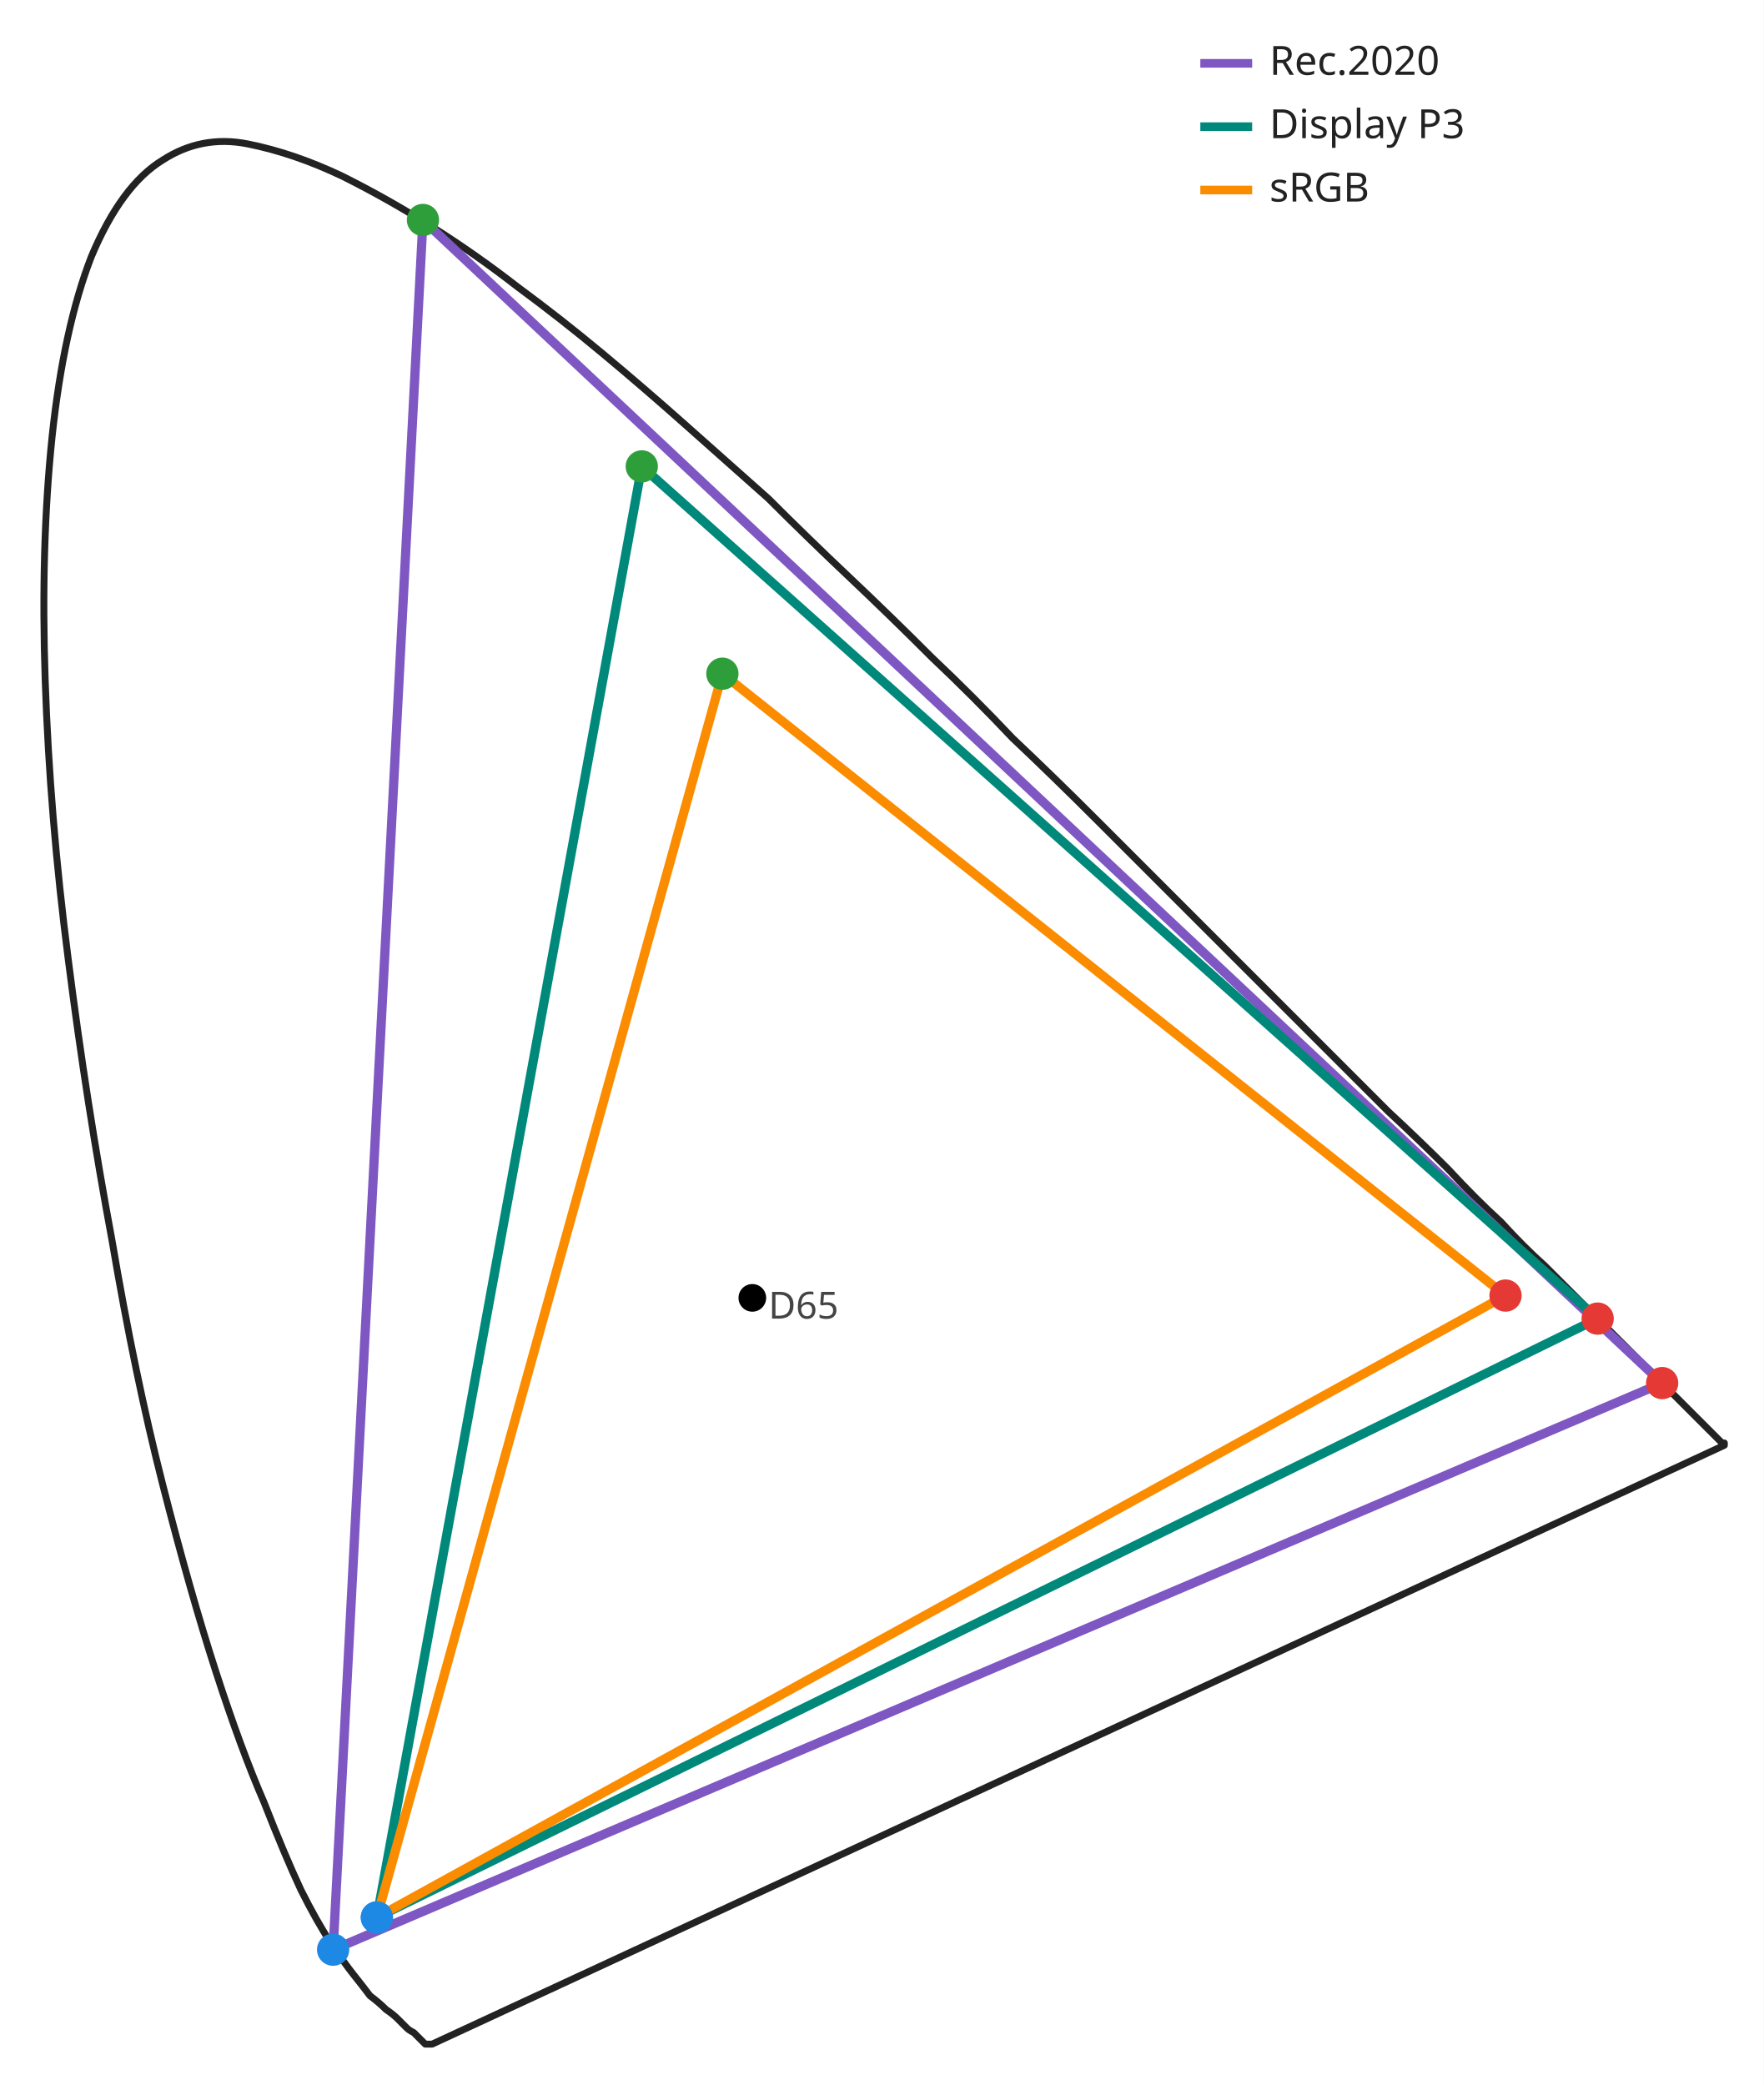
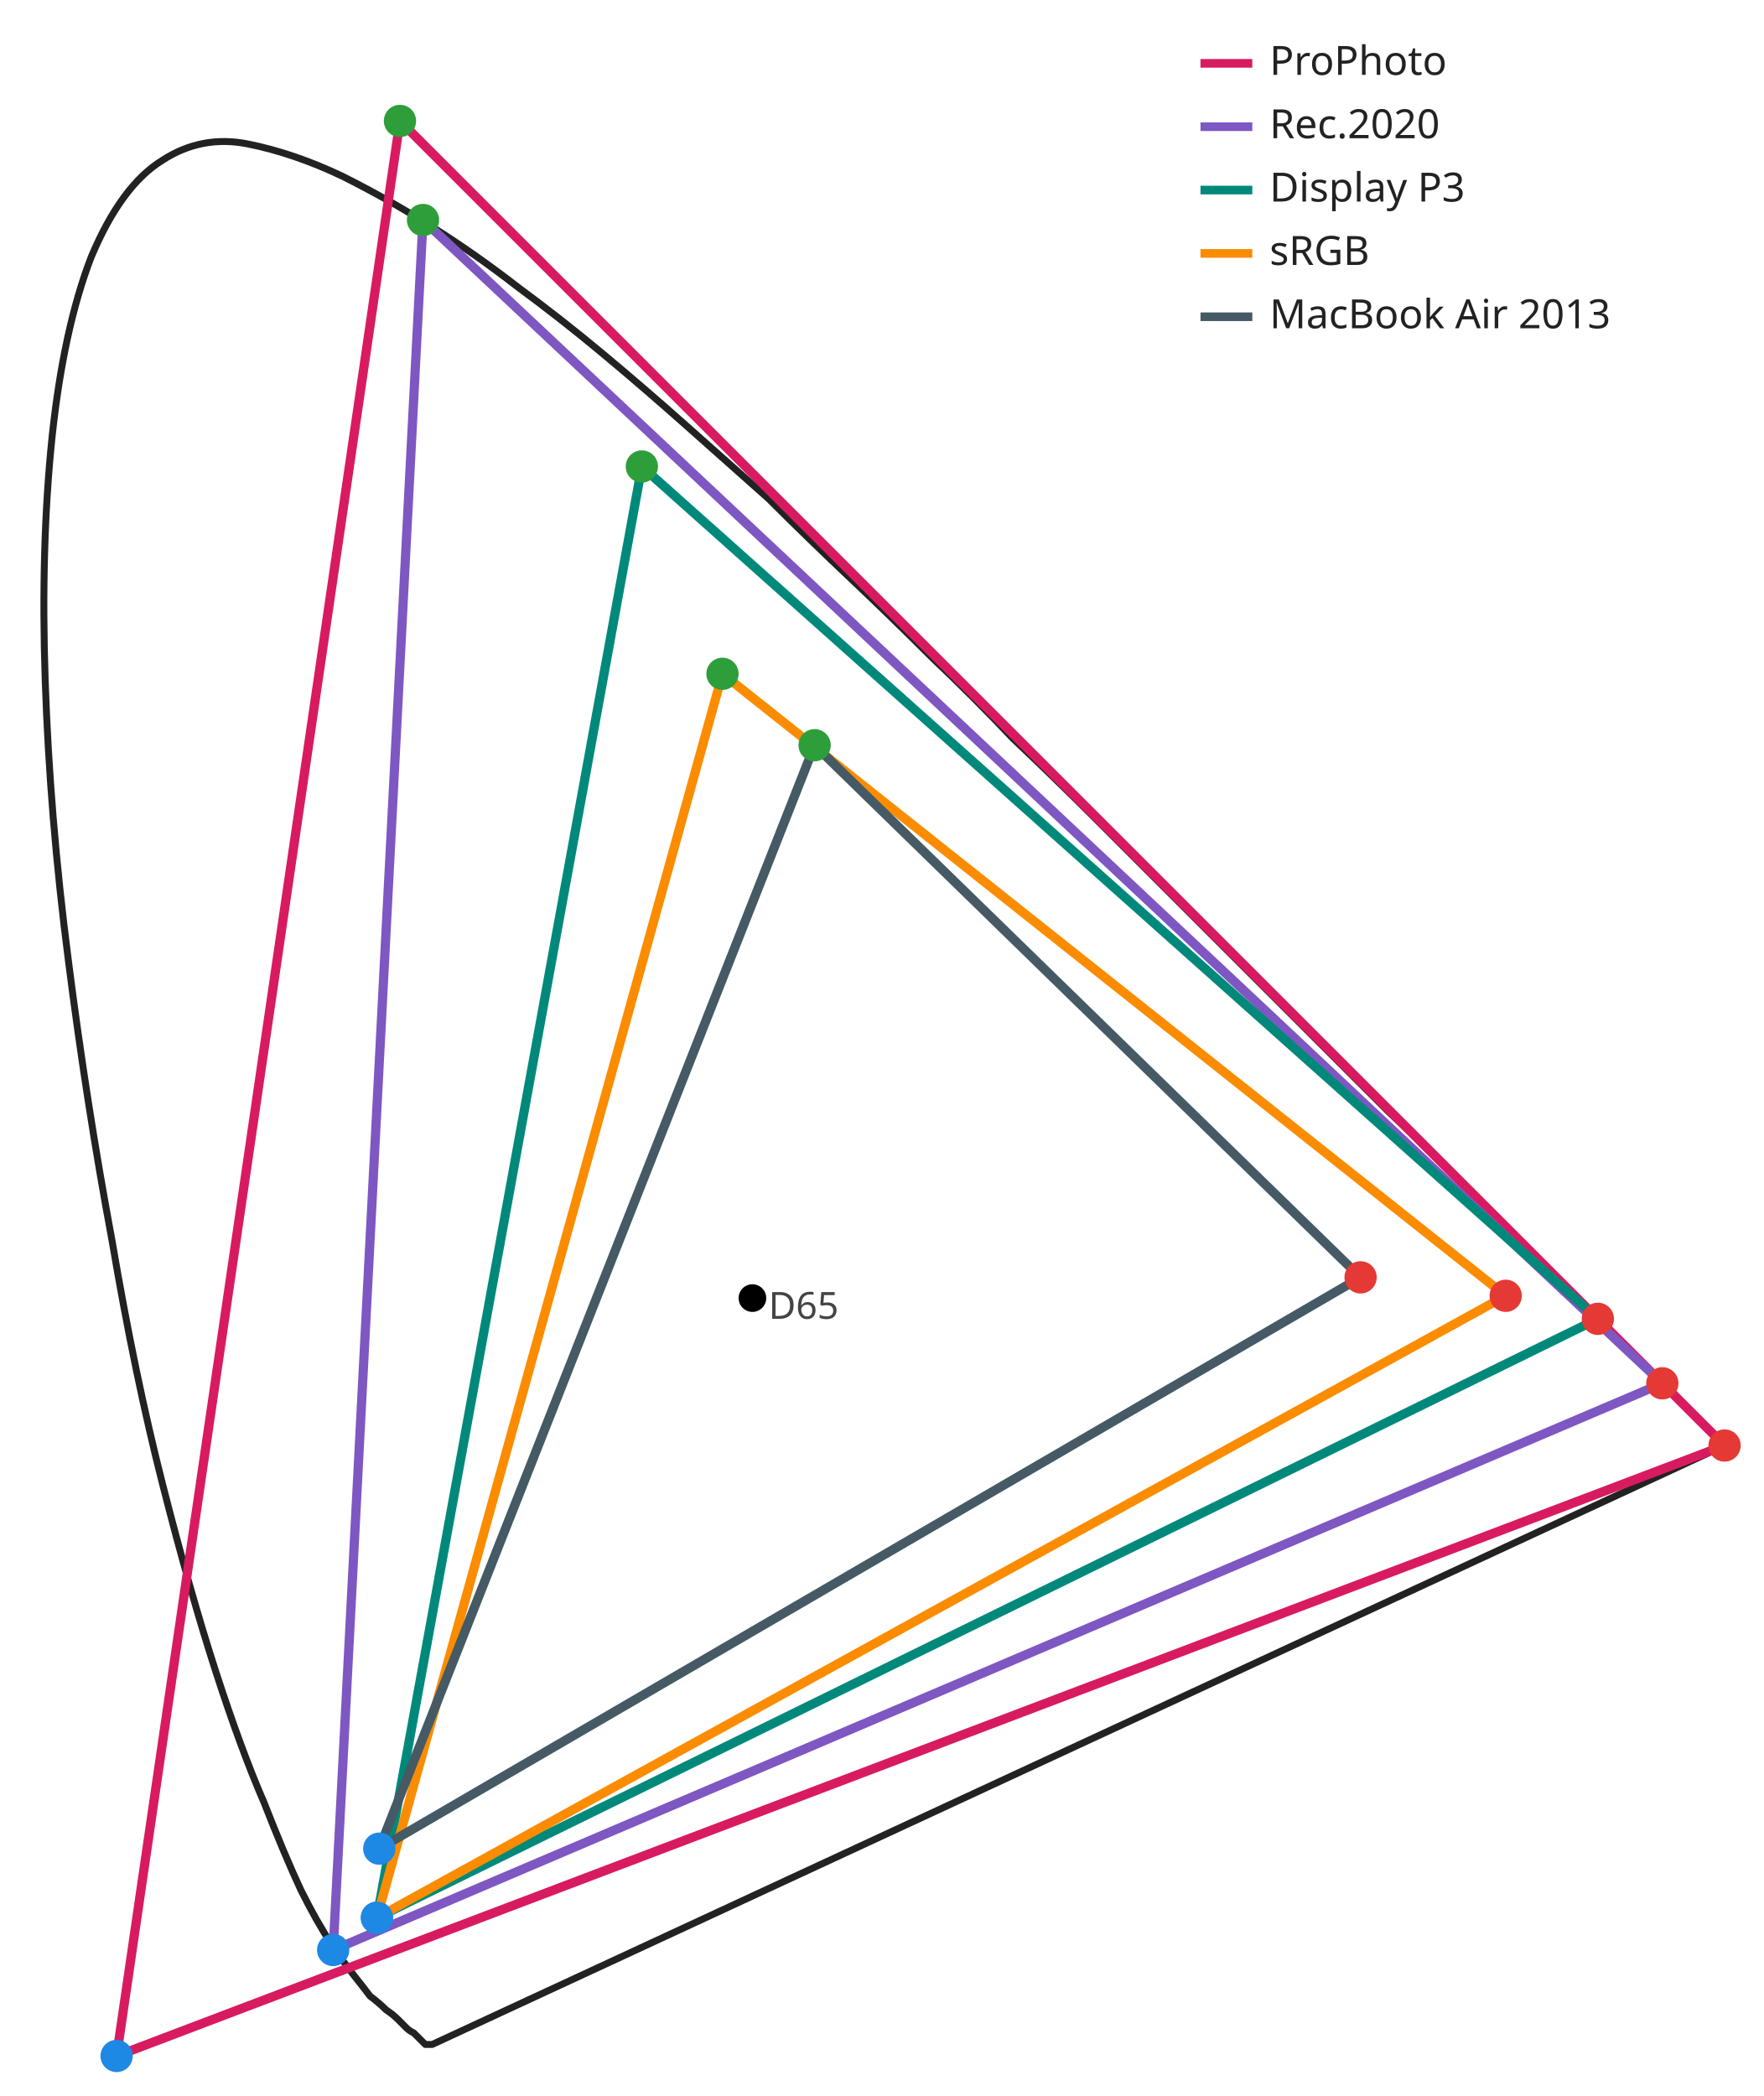
- <svg xmlns="http://www.w3.org/2000/svg" viewBox="49.1 26.0 612.6 724.2" width="613" height="724" font-family="ui-sans-serif, system-ui, sans-serif" style="max-width:100%;height:auto">
+ <svg xmlns="http://www.w3.org/2000/svg" viewBox="49.1 26.0 612.6 727.9" width="613" height="728" font-family="ui-sans-serif, system-ui, sans-serif" style="max-width:100%;height:auto">
  <defs>
    <style>
      .locus { fill:none; stroke:#222; stroke-width:0.003; stroke-linejoin:round; }
      .gamut { fill:none; stroke-width:0.004; stroke-linejoin:round; }
      .leg   { font-size:14px; fill:#222; }
      .lbl   { font-size:13px; fill:#444; }
    </style>
  </defs>
-   <rect x="49.1" y="26.0" width="612.6" height="724.2" fill="#fff" />
+   <rect x="49.1" y="26.0" width="612.6" height="727.9" fill="#fff" />
  <g transform="translate(60.0 740.0) scale(800.0 -800.0)">
    <path class="locus" d="M 0.174,0.005 Q 0.174,0.005 0.174,0.005 Q 0.174,0.005 0.174,0.005 Q 0.174,0.005 0.173,0.005 Q 0.173,0.005 0.173,0.005 Q 0.173,0.005 0.173,0.005 Q 0.173,0.005 0.172,0.005 Q 0.172,0.005 0.172,0.005 Q 0.171,0.005 0.171,0.005 Q 0.17,0.006 0.17,0.006 Q 0.169,0.007 0.168,0.008 Q 0.167,0.009 0.166,0.01 Q 0.164,0.011 0.163,0.012 Q 0.161,0.014 0.159,0.016 Q 0.157,0.018 0.154,0.02 Q 0.151,0.023 0.147,0.026 Q 0.144,0.03 0.14,0.035 Q 0.136,0.04 0.13,0.049 Q 0.124,0.058 0.117,0.072 Q 0.11,0.087 0.101,0.11 Q 0.091,0.133 0.08,0.167 Q 0.069,0.201 0.057,0.248 Q 0.045,0.295 0.035,0.354 Q 0.024,0.413 0.016,0.476 Q 0.008,0.538 0.006,0.597 Q 0.004,0.655 0.009,0.703 Q 0.014,0.75 0.026,0.781 Q 0.039,0.812 0.057,0.823 Q 0.074,0.834 0.094,0.83 Q 0.114,0.826 0.135,0.816 Q 0.155,0.806 0.174,0.794 Q 0.193,0.782 0.211,0.768 Q 0.23,0.754 0.248,0.739 Q 0.266,0.724 0.284,0.708 Q 0.302,0.692 0.32,0.676 Q 0.337,0.659 0.355,0.642 Q 0.373,0.625 0.391,0.607 Q 0.409,0.59 0.426,0.572 Q 0.444,0.555 0.462,0.537 Q 0.479,0.52 0.496,0.503 Q 0.512,0.487 0.529,0.47 Q 0.545,0.454 0.56,0.439 Q 0.575,0.424 0.589,0.41 Q 0.603,0.397 0.615,0.385 Q 0.627,0.372 0.638,0.362 Q 0.648,0.351 0.657,0.343 Q 0.666,0.334 0.673,0.327 Q 0.68,0.32 0.686,0.314 Q 0.692,0.308 0.696,0.304 Q 0.701,0.299 0.704,0.296 Q 0.708,0.292 0.711,0.289 Q 0.714,0.286 0.717,0.283 Q 0.719,0.281 0.721,0.279 Q 0.723,0.277 0.725,0.275 Q 0.726,0.274 0.727,0.273 Q 0.728,0.272 0.729,0.271 Q 0.73,0.27 0.731,0.269 Q 0.731,0.269 0.732,0.268 Q 0.732,0.268 0.732,0.268 Q 0.733,0.267 0.733,0.267 Q 0.733,0.267 0.734,0.266 Q 0.734,0.266 0.734,0.266 Q 0.734,0.266 0.735,0.266 Q 0.735,0.265 0.735,0.265 Q 0.735,0.265 0.735,0.265 Z" />
    <circle cx="0.313" cy="0.329" r="0.006" fill="#000" />
+     <polygon class="gamut" points="0.735 0.265 0.16 0.84 0.037 0" stroke="#d81b60" />
+     <circle cx="0.735" cy="0.265" r="0.007" fill="#e53935" />
+     <circle cx="0.16" cy="0.84" r="0.007" fill="#2e9e3a" />
+     <circle cx="0.037" cy="0" r="0.007" fill="#1e88e5" />
    <polygon class="gamut" points="0.708 0.292 0.17 0.797 0.131 0.046" stroke="#7e57c2" />
    <circle cx="0.708" cy="0.292" r="0.007" fill="#e53935" />
    <circle cx="0.17" cy="0.797" r="0.007" fill="#2e9e3a" />
    <circle cx="0.131" cy="0.046" r="0.007" fill="#1e88e5" />
    <polygon class="gamut" points="0.68 0.32 0.265 0.69 0.15 0.06" stroke="#00897b" />
    <circle cx="0.68" cy="0.32" r="0.007" fill="#e53935" />
    <circle cx="0.265" cy="0.69" r="0.007" fill="#2e9e3a" />
    <circle cx="0.15" cy="0.06" r="0.007" fill="#1e88e5" />
    <polygon class="gamut" points="0.64 0.33 0.3 0.6 0.15 0.06" stroke="#fb8c00" />
    <circle cx="0.64" cy="0.33" r="0.007" fill="#e53935" />
    <circle cx="0.3" cy="0.6" r="0.007" fill="#2e9e3a" />
    <circle cx="0.15" cy="0.06" r="0.007" fill="#1e88e5" />
+     <polygon class="gamut" points="0.577 0.338 0.34 0.569 0.151 0.09" stroke="#455a64" />
+     <circle cx="0.577" cy="0.338" r="0.007" fill="#e53935" />
+     <circle cx="0.34" cy="0.569" r="0.007" fill="#2e9e3a" />
+     <circle cx="0.151" cy="0.09" r="0.007" fill="#1e88e5" />
  </g>
  <text x="316.0" y="484.0" class="lbl">D65</text>
-   <line x1="466.0" y1="48.0" x2="484.0" y2="48.0" stroke="#7e57c2" stroke-width="3" />
-   <text x="490.0" y="52.0" class="leg">Rec.2020</text>
-   <line x1="466.0" y1="70.0" x2="484.0" y2="70.0" stroke="#00897b" stroke-width="3" />
-   <text x="490.0" y="74.0" class="leg">Display P3</text>
-   <line x1="466.0" y1="92.0" x2="484.0" y2="92.0" stroke="#fb8c00" stroke-width="3" />
-   <text x="490.0" y="96.0" class="leg">sRGB</text>
+   <line x1="466.0" y1="48.0" x2="484.0" y2="48.0" stroke="#d81b60" stroke-width="3" />
+   <text x="490.0" y="52.0" class="leg">ProPhoto</text>
+   <line x1="466.0" y1="70.0" x2="484.0" y2="70.0" stroke="#7e57c2" stroke-width="3" />
+   <text x="490.0" y="74.0" class="leg">Rec.2020</text>
+   <line x1="466.0" y1="92.0" x2="484.0" y2="92.0" stroke="#00897b" stroke-width="3" />
+   <text x="490.0" y="96.0" class="leg">Display P3</text>
+   <line x1="466.0" y1="114.0" x2="484.0" y2="114.0" stroke="#fb8c00" stroke-width="3" />
+   <text x="490.0" y="118.0" class="leg">sRGB</text>
+   <line x1="466.0" y1="136.0" x2="484.0" y2="136.0" stroke="#455a64" stroke-width="3" />
+   <text x="490.0" y="140.0" class="leg">MacBook Air 2013</text>
</svg>
